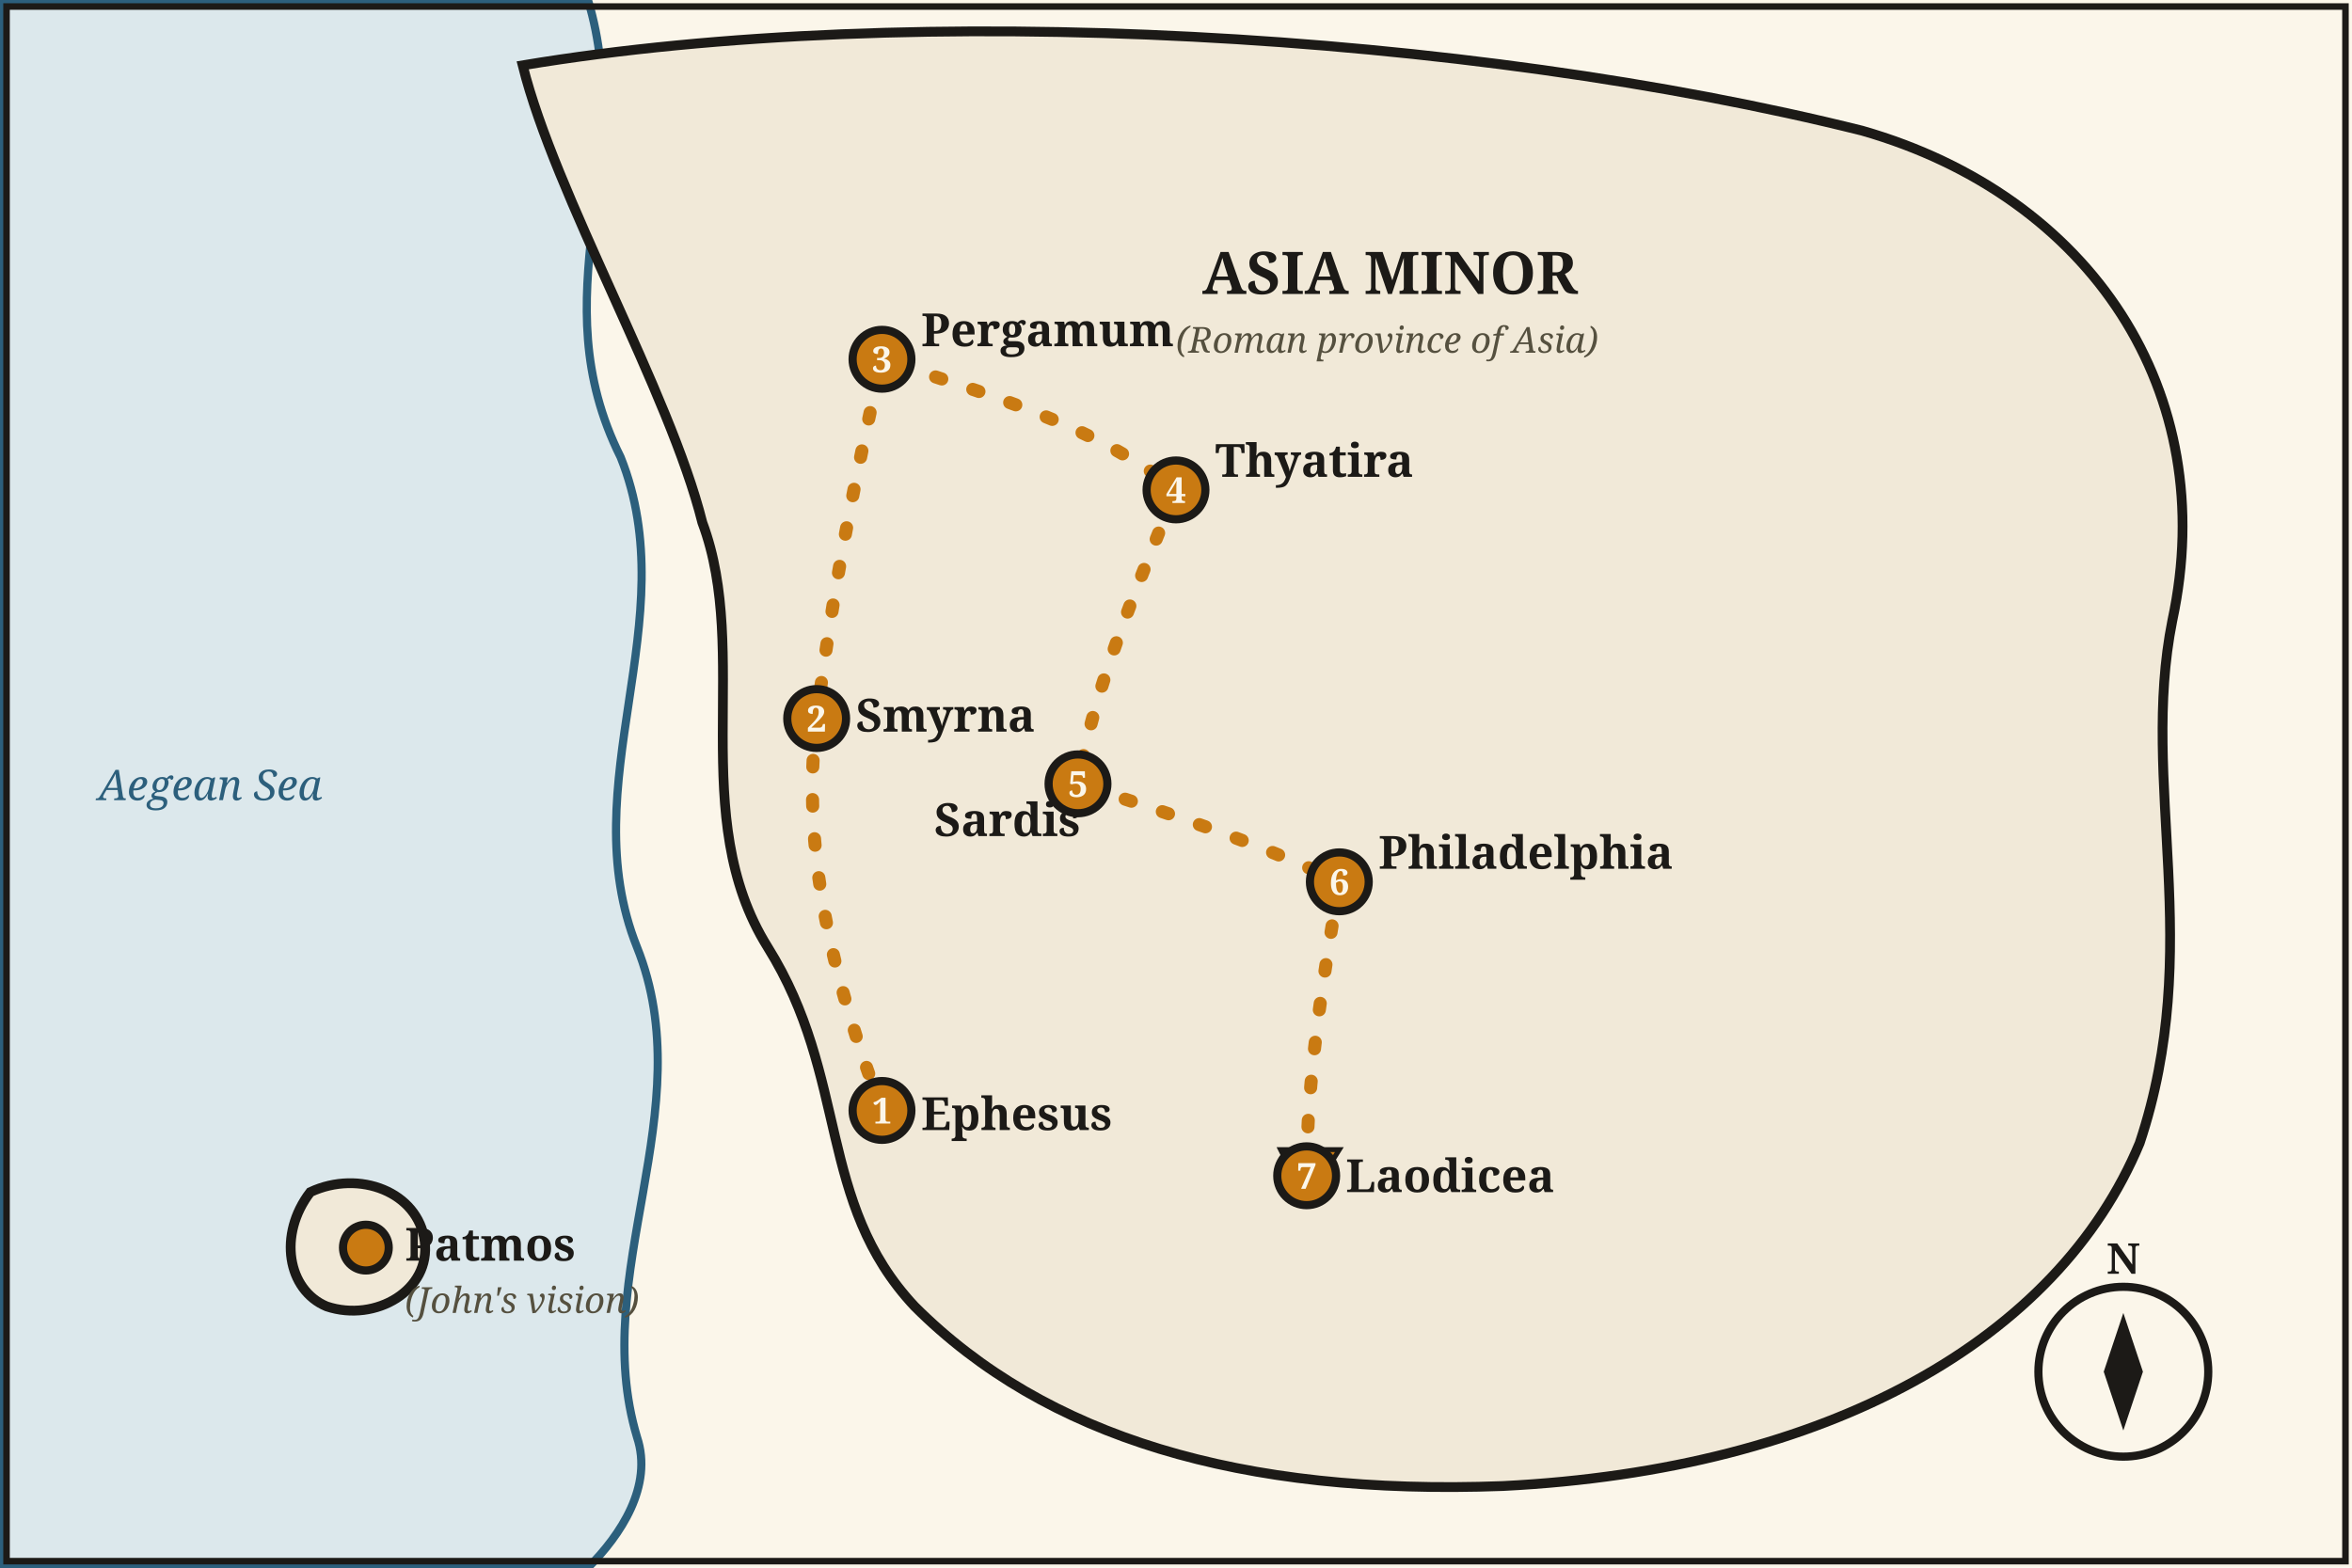
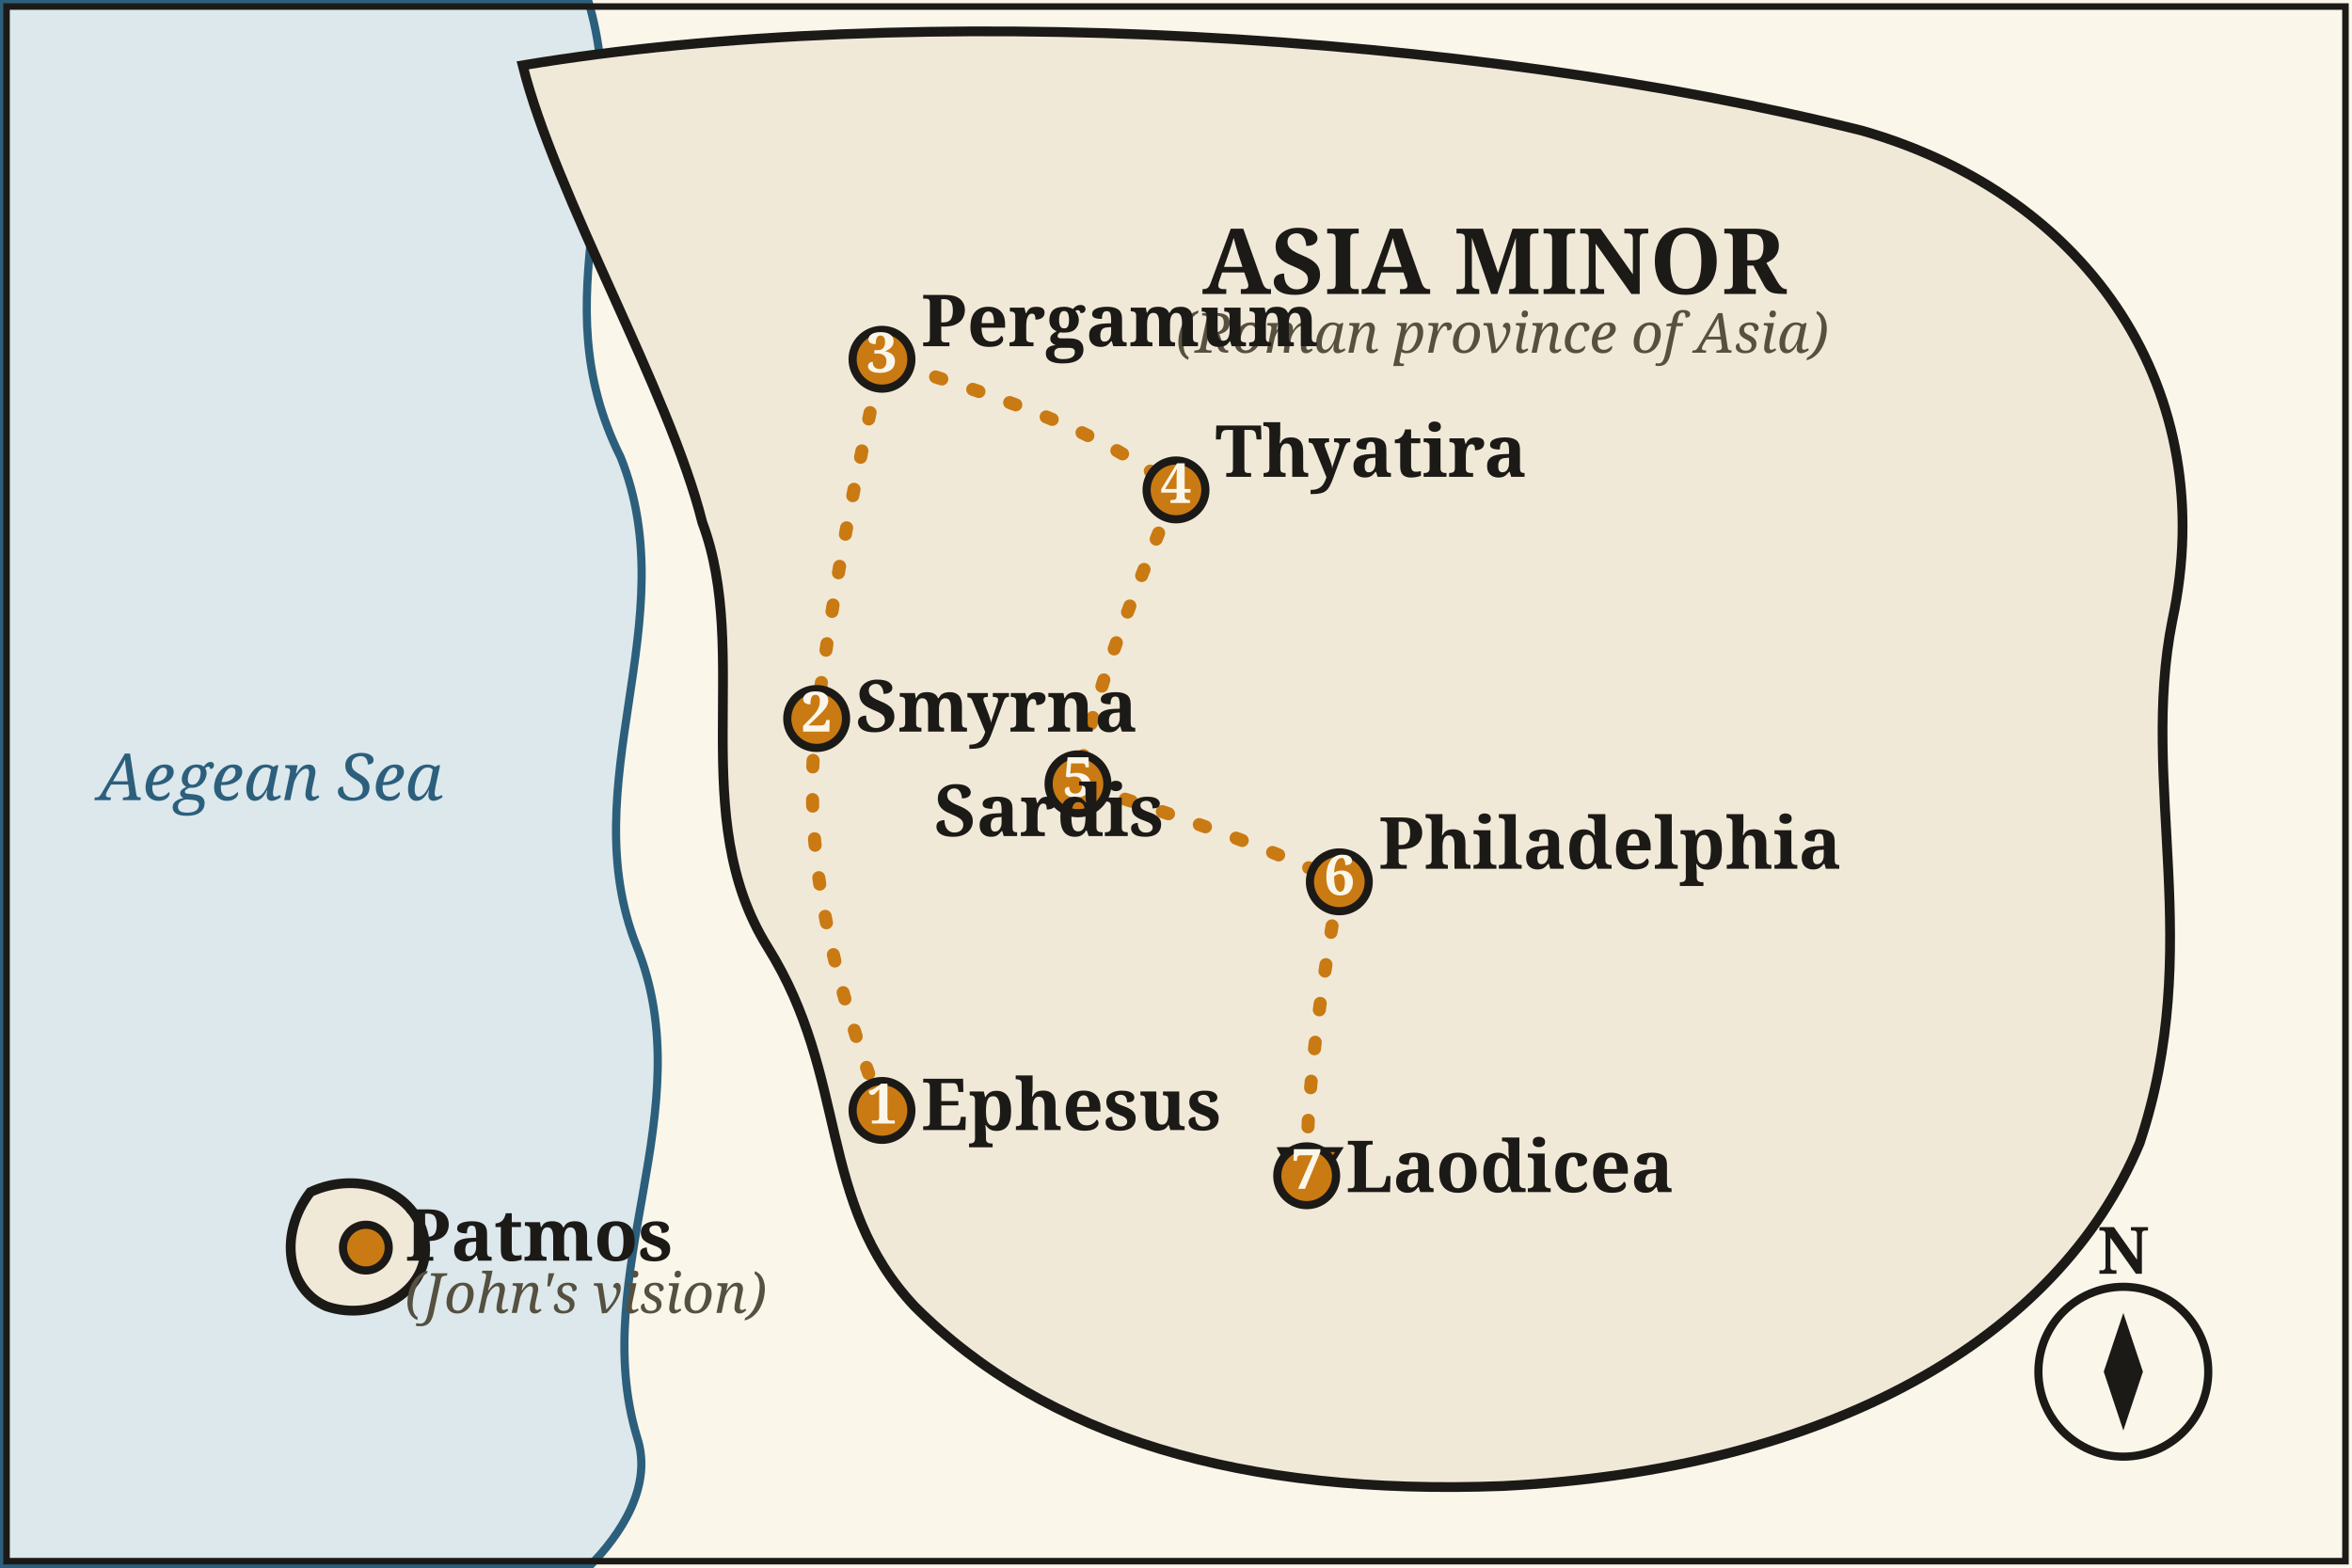
<svg xmlns="http://www.w3.org/2000/svg" viewBox="0 0 720 480" width="100%" height="480">
  <rect width="720" height="480" fill="#fbf6ea" />
  <path d="M0,0 L180,0 C195,50 165,90 190,140 C210,190 175,240 195,290 C215,340 180,390 195,440 C200,455 190,470 180,480 L0,480 Z" fill="#dce8ec" stroke="#2c5f7c" stroke-width="2.5" />
-   <text x="30" y="245" font-family="Georgia, serif" font-style="italic" font-size="13" fill="#2c5f7c">Aegean Sea</text>
+   <text x="30" y="245" font-family="Georgia, serif" font-style="italic" font-size="20" fill="#2c5f7c">Aegean Sea</text>
  <path d="M160,20 C280,0 450,10 570,40 C640,60 680,120 665,190 C655,240 675,290 655,350 C630,410 560,450 460,455 C380,458 320,440 280,400 C250,368 260,330 235,290 C210,250 230,200 215,160 C205,120 170,60 160,20 Z" fill="#f1e9d8" stroke="#1c1a17" stroke-width="3" />
-   <text x="368" y="90" font-family="Georgia, serif" font-weight="700" font-size="18" fill="#1c1a17">ASIA MINOR</text>
-   <text x="360" y="108" font-family="Georgia, serif" font-style="italic" font-size="11" fill="#55503f">(Roman province of Asia)</text>
+   <text x="368" y="90" font-family="Georgia, serif" font-weight="700" font-size="28" fill="#1c1a17">ASIA MINOR</text>
+   <text x="360" y="108" font-family="Georgia, serif" font-style="italic" font-size="17" fill="#55503f">(Roman province of Asia)</text>
  <path d="M95,365 C110,358 128,365 130,380 C132,395 115,405 100,400 C88,395 85,378 95,365 Z" fill="#f1e9d8" stroke="#1c1a17" stroke-width="3" />
  <circle cx="112" cy="382" r="7" fill="#c97a12" stroke="#1c1a17" stroke-width="2.5" />
-   <text x="124" y="386" font-family="Georgia, serif" font-weight="700" font-size="14" fill="#1c1a17">Patmos</text>
-   <text x="124" y="402" font-family="Georgia, serif" font-style="italic" font-size="11" fill="#55503f">(John's vision)</text>
+   <text x="124" y="386" font-family="Georgia, serif" font-weight="700" font-size="22" fill="#1c1a17">Patmos</text>
+   <text x="124" y="402" font-family="Georgia, serif" font-style="italic" font-size="17" fill="#55503f">(John's vision)</text>
  <path d="M270,340 C255,300 245,260 250,220 C255,180 262,145 270,110 C300,120 335,130 360,150 C348,180 335,210 330,240 C355,248 385,258 410,270 C405,300 400,330 400,360" fill="none" stroke="#c97a12" stroke-width="4" stroke-dasharray="2,10" stroke-linecap="round" />
  <path d="M392,352 L400,368 L410,352 Z" fill="#c97a12" stroke="#1c1a17" stroke-width="1.5" />
  <circle cx="270" cy="340" r="9" fill="#c97a12" stroke="#1c1a17" stroke-width="2.5" />
-   <text x="270" y="344" text-anchor="middle" font-family="Georgia, serif" font-weight="700" font-size="11" fill="#fbf6ea">1</text>
-   <text x="282" y="346" font-family="Georgia, serif" font-weight="700" font-size="14" fill="#1c1a17">Ephesus</text>
+   <text x="270" y="344" text-anchor="middle" font-family="Georgia, serif" font-weight="700" font-size="17" fill="#fbf6ea">1</text>
+   <text x="282" y="346" font-family="Georgia, serif" font-weight="700" font-size="22" fill="#1c1a17">Ephesus</text>
  <circle cx="250" cy="220" r="9" fill="#c97a12" stroke="#1c1a17" stroke-width="2.5" />
-   <text x="250" y="224" text-anchor="middle" font-family="Georgia, serif" font-weight="700" font-size="11" fill="#fbf6ea">2</text>
-   <text x="262" y="224" font-family="Georgia, serif" font-weight="700" font-size="14" fill="#1c1a17">Smyrna</text>
+   <text x="250" y="224" text-anchor="middle" font-family="Georgia, serif" font-weight="700" font-size="17" fill="#fbf6ea">2</text>
+   <text x="262" y="224" font-family="Georgia, serif" font-weight="700" font-size="22" fill="#1c1a17">Smyrna</text>
  <circle cx="270" cy="110" r="9" fill="#c97a12" stroke="#1c1a17" stroke-width="2.5" />
-   <text x="270" y="114" text-anchor="middle" font-family="Georgia, serif" font-weight="700" font-size="11" fill="#fbf6ea">3</text>
-   <text x="282" y="106" font-family="Georgia, serif" font-weight="700" font-size="14" fill="#1c1a17">Pergamum</text>
+   <text x="270" y="114" text-anchor="middle" font-family="Georgia, serif" font-weight="700" font-size="17" fill="#fbf6ea">3</text>
+   <text x="282" y="106" font-family="Georgia, serif" font-weight="700" font-size="22" fill="#1c1a17">Pergamum</text>
  <circle cx="360" cy="150" r="9" fill="#c97a12" stroke="#1c1a17" stroke-width="2.5" />
-   <text x="360" y="154" text-anchor="middle" font-family="Georgia, serif" font-weight="700" font-size="11" fill="#fbf6ea">4</text>
-   <text x="372" y="146" font-family="Georgia, serif" font-weight="700" font-size="14" fill="#1c1a17">Thyatira</text>
+   <text x="360" y="154" text-anchor="middle" font-family="Georgia, serif" font-weight="700" font-size="17" fill="#fbf6ea">4</text>
+   <text x="372" y="146" font-family="Georgia, serif" font-weight="700" font-size="22" fill="#1c1a17">Thyatira</text>
  <circle cx="330" cy="240" r="9" fill="#c97a12" stroke="#1c1a17" stroke-width="2.5" />
-   <text x="330" y="244" text-anchor="middle" font-family="Georgia, serif" font-weight="700" font-size="11" fill="#fbf6ea">5</text>
-   <text x="286" y="256" font-family="Georgia, serif" font-weight="700" font-size="14" fill="#1c1a17">Sardis</text>
+   <text x="330" y="244" text-anchor="middle" font-family="Georgia, serif" font-weight="700" font-size="17" fill="#fbf6ea">5</text>
+   <text x="286" y="256" font-family="Georgia, serif" font-weight="700" font-size="22" fill="#1c1a17">Sardis</text>
  <circle cx="410" cy="270" r="9" fill="#c97a12" stroke="#1c1a17" stroke-width="2.5" />
-   <text x="410" y="274" text-anchor="middle" font-family="Georgia, serif" font-weight="700" font-size="11" fill="#fbf6ea">6</text>
-   <text x="422" y="266" font-family="Georgia, serif" font-weight="700" font-size="14" fill="#1c1a17">Philadelphia</text>
+   <text x="410" y="274" text-anchor="middle" font-family="Georgia, serif" font-weight="700" font-size="17" fill="#fbf6ea">6</text>
+   <text x="422" y="266" font-family="Georgia, serif" font-weight="700" font-size="22" fill="#1c1a17">Philadelphia</text>
  <circle cx="400" cy="360" r="9" fill="#c97a12" stroke="#1c1a17" stroke-width="2.5" />
-   <text x="400" y="364" text-anchor="middle" font-family="Georgia, serif" font-weight="700" font-size="11" fill="#fbf6ea">7</text>
-   <text x="412" y="365" font-family="Georgia, serif" font-weight="700" font-size="14" fill="#1c1a17">Laodicea</text>
+   <text x="400" y="364" text-anchor="middle" font-family="Georgia, serif" font-weight="700" font-size="17" fill="#fbf6ea">7</text>
+   <text x="412" y="365" font-family="Georgia, serif" font-weight="700" font-size="22" fill="#1c1a17">Laodicea</text>
  <g transform="translate(650,420)">
    <circle r="26" fill="#fbf6ea" stroke="#1c1a17" stroke-width="2.5" />
    <path d="M0,-18 L6,0 L0,18 L-6,0 Z" fill="#1c1a17" />
-     <text y="-30" font-family="Georgia, serif" font-weight="700" font-size="13" fill="#1c1a17" text-anchor="middle">N</text>
+     <text y="-30" font-family="Georgia, serif" font-weight="700" font-size="20" fill="#1c1a17" text-anchor="middle">N</text>
  </g>
  <rect x="2" y="2" width="716" height="476" fill="none" stroke="#1c1a17" stroke-width="2" />
</svg>
